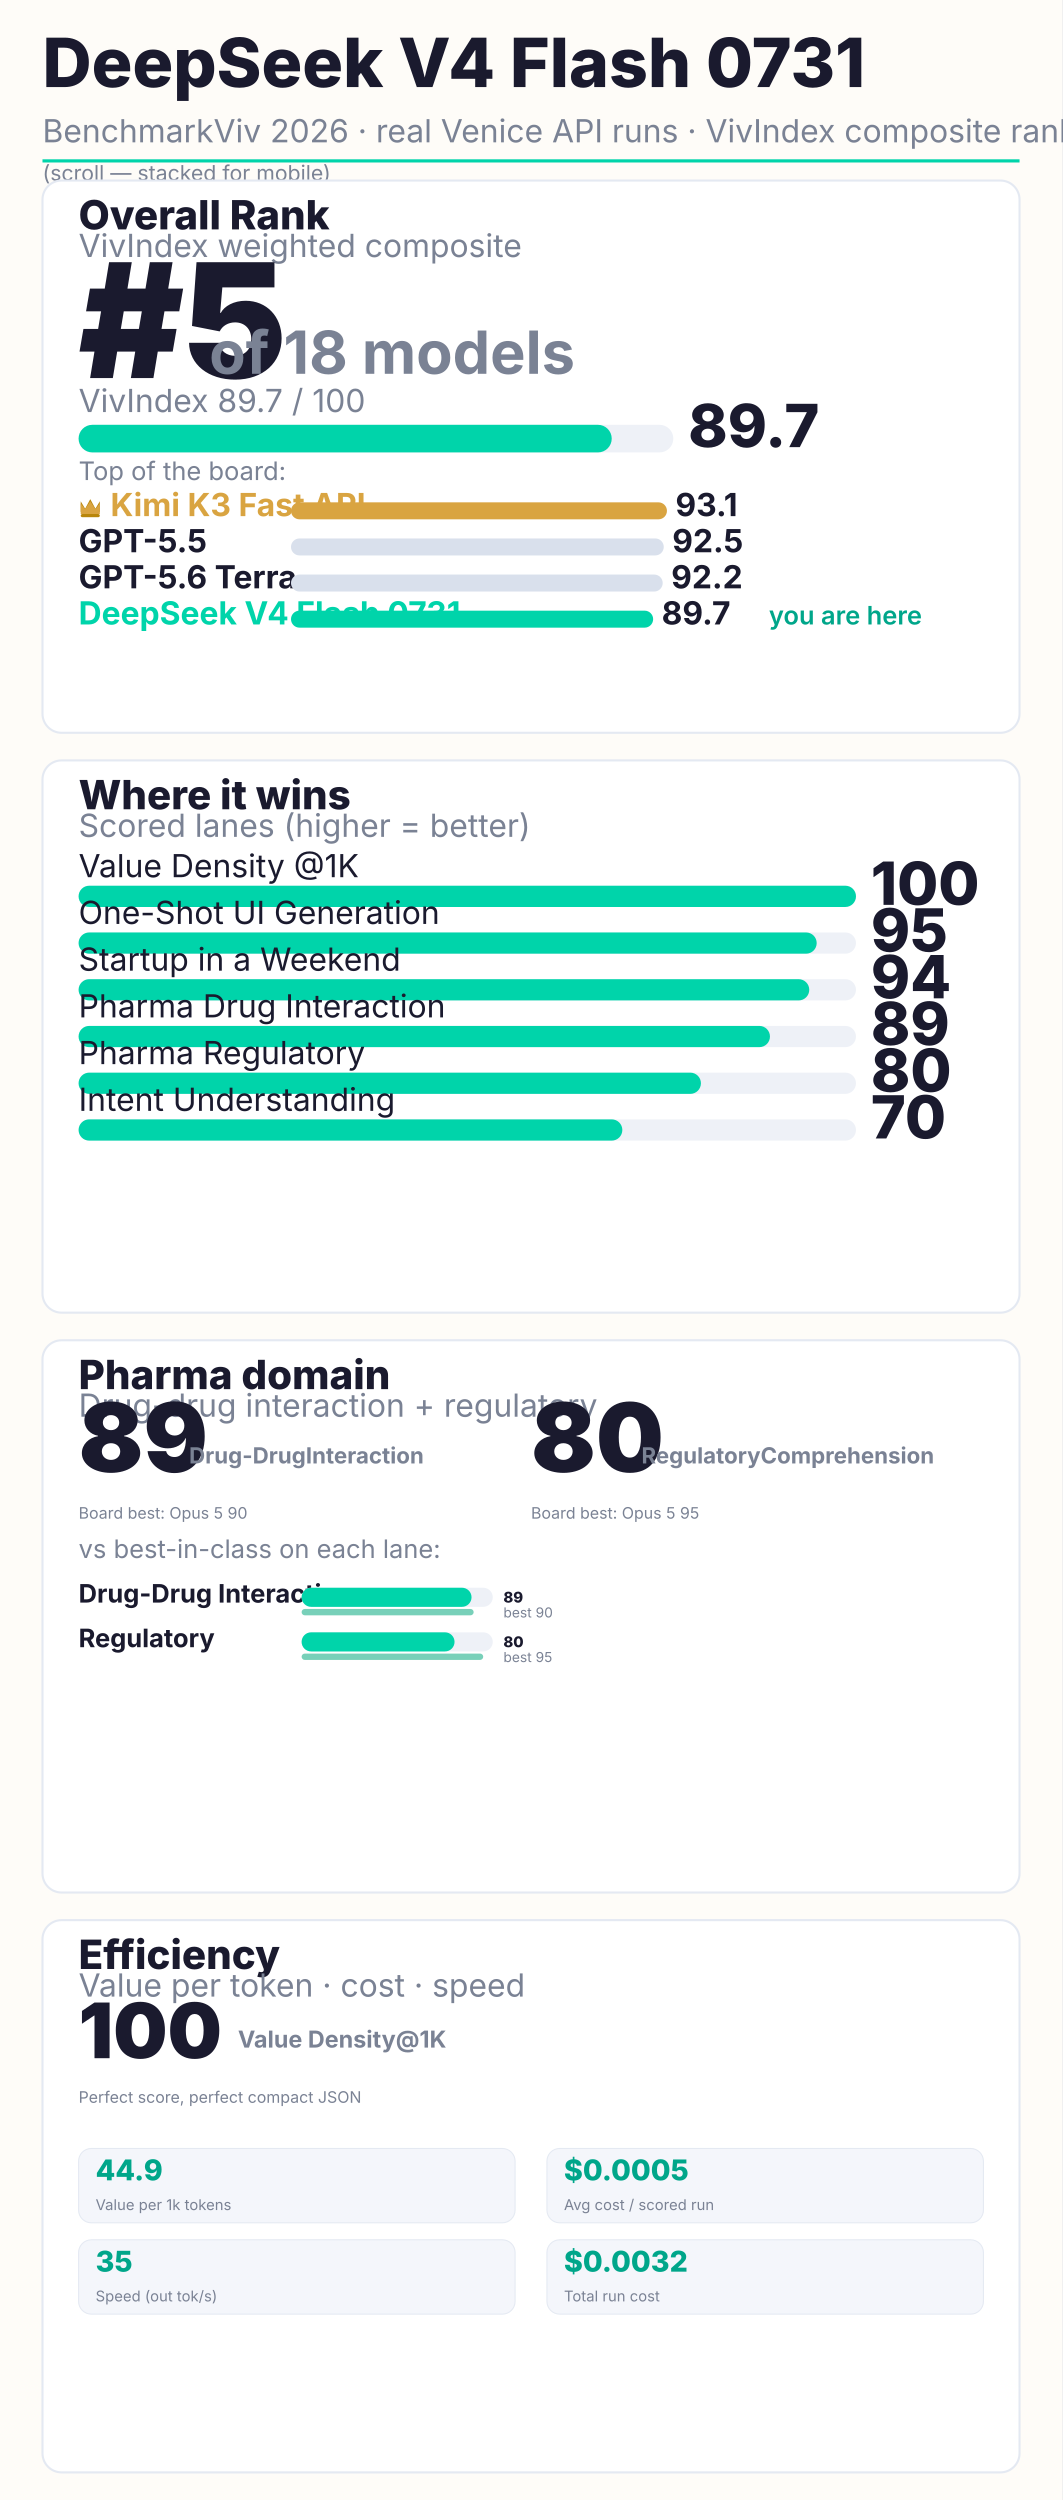
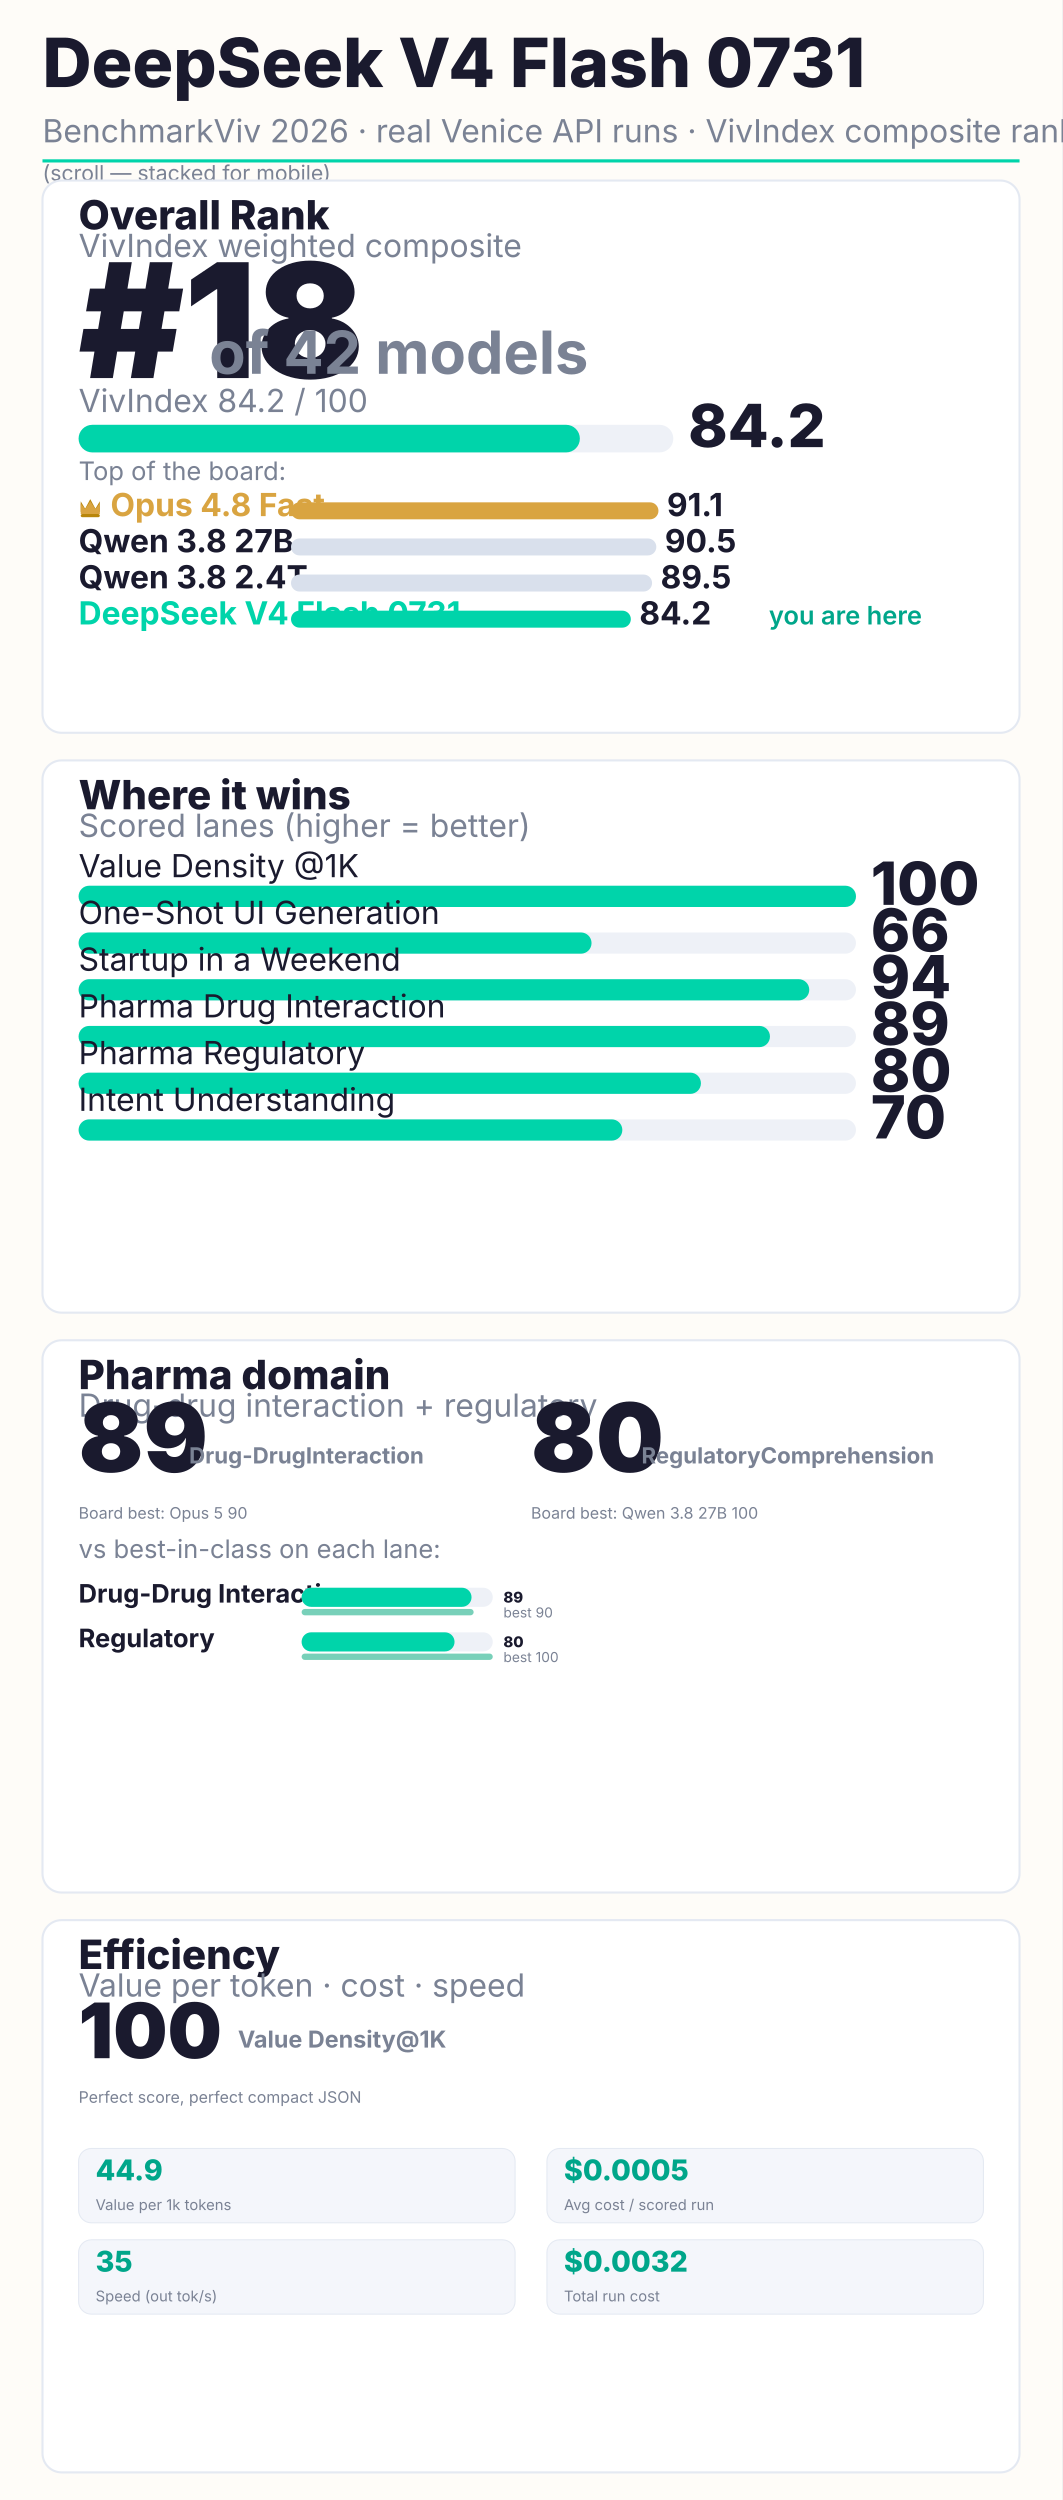
<svg xmlns="http://www.w3.org/2000/svg" width="1000" height="2354" viewBox="0 0 1000 2354" font-family="Inter, system-ui, sans-serif">
  <rect width="1000" height="2354" fill="#FEFCF8" />
  <text x="40" y="82" font-size="64" font-weight="800" fill="#1A1A2E">DeepSeek V4 Flash 0731</text>
  <text x="40" y="134" font-size="30" fill="#7a8294">BenchmarkViv 2026 · real Venice API runs · VivIndex composite rank</text>
  <rect x="40" y="150" width="920" height="3" fill="#00D4AA" />
  <text x="40" y="170" font-size="20" fill="#7a8294">(scroll — stacked for mobile)</text>
  <rect x="40" y="170" width="920" height="520" rx="18" fill="#FFFFFF" stroke="#e4e9f2" stroke-width="2" />
  <text x="74" y="216" font-size="38" font-weight="800" fill="#1A1A2E">Overall Rank</text>
  <text x="74" y="242" font-size="30" fill="#7a8294">VivIndex weighted composite</text>
-   <text x="74" y="356" font-size="150" font-weight="900" fill="#1A1A2E">#5</text>
-   <text x="197.0" y="352" font-size="56" font-weight="700" fill="#7a8294">of 18 models</text>
-   <text x="74" y="388" font-size="30" fill="#7a8294">VivIndex 89.7 / 100</text>
+   <text x="74" y="356" font-size="150" font-weight="900" fill="#1A1A2E">#18</text>
+   <text x="197.0" y="352" font-size="56" font-weight="700" fill="#7a8294">of 42 models</text>
+   <text x="74" y="388" font-size="30" fill="#7a8294">VivIndex 84.2 / 100</text>
  <rect x="74" y="400" width="560" height="26" rx="13" fill="#EEF1F7" />
-   <rect x="74" y="400" width="502" height="26" rx="13" fill="#00D4AA" />
-   <text x="648" y="421" font-size="56" font-weight="800" fill="#1A1A2E">89.7</text>
+   <rect x="74" y="400" width="472" height="26" rx="13" fill="#00D4AA" />
+   <text x="648" y="421" font-size="56" font-weight="800" fill="#1A1A2E">84.2</text>
  <text x="74" y="452" font-size="24" fill="#7a8294">Top of the board:</text>
  <g transform="translate(74,468)">
    <path d="M2 14 L2 4 L6.16 11.0 L11.0 2 L15.84 11.0 L20 4 L20 14 Z" fill="#B8860B" />
    <path d="M2 16 L2 6 L6.16 11.44 L11.0 4 L15.84 11.44 L20 6 L20 16" fill="#D9A441" />
    <rect x="2" y="16" width="18" height="3" rx="1.5" fill="#B8860B" />
  </g>
-   <text x="104" y="486" font-size="30" font-weight="700" fill="#D9A441">Kimi K3 Fast API</text>
-   <rect x="274" y="473" width="354" height="16" rx="8" fill="#D9A441" />
-   <text x="636" y="486" font-size="30" font-weight="700" fill="#1A1A2E">93.1</text>
-   <text x="74" y="520" font-size="30" font-weight="700" fill="#1A1A2E">GPT-5.5</text>
-   <rect x="274" y="507" width="351" height="16" rx="8" fill="#d9e0ec" />
-   <text x="633" y="520" font-size="30" font-weight="700" fill="#1A1A2E">92.5</text>
-   <text x="74" y="554" font-size="30" font-weight="700" fill="#1A1A2E">GPT-5.6 Terra</text>
-   <rect x="274" y="541" width="350" height="16" rx="8" fill="#d9e0ec" />
-   <text x="632" y="554" font-size="30" font-weight="700" fill="#1A1A2E">92.2</text>
+   <text x="104" y="486" font-size="30" font-weight="700" fill="#D9A441">Opus 4.8 Fast</text>
+   <rect x="274" y="473" width="346" height="16" rx="8" fill="#D9A441" />
+   <text x="628" y="486" font-size="30" font-weight="700" fill="#1A1A2E">91.1</text>
+   <text x="74" y="520" font-size="30" font-weight="700" fill="#1A1A2E">Qwen 3.8 27B</text>
+   <rect x="274" y="507" width="344" height="16" rx="8" fill="#d9e0ec" />
+   <text x="626" y="520" font-size="30" font-weight="700" fill="#1A1A2E">90.5</text>
+   <text x="74" y="554" font-size="30" font-weight="700" fill="#1A1A2E">Qwen 3.8 2.4T</text>
+   <rect x="274" y="541" width="340" height="16" rx="8" fill="#d9e0ec" />
+   <text x="622" y="554" font-size="30" font-weight="700" fill="#1A1A2E">89.5</text>
  <text x="74" y="588" font-size="30" font-weight="700" fill="#00D4AA">DeepSeek V4 Flash 0731</text>
-   <rect x="274" y="575" width="341" height="16" rx="8" fill="#00D4AA" />
-   <text x="623" y="588" font-size="30" font-weight="700" fill="#1A1A2E">89.7</text>
+   <rect x="274" y="575" width="320" height="16" rx="8" fill="#00D4AA" />
+   <text x="602" y="588" font-size="30" font-weight="700" fill="#1A1A2E">84.2</text>
  <text x="724" y="588" font-size="24" font-weight="600" fill="#00A68A">you are here</text>
  <rect x="40" y="716" width="920" height="520" rx="18" fill="#FFFFFF" stroke="#e4e9f2" stroke-width="2" />
  <text x="74" y="762" font-size="38" font-weight="800" fill="#1A1A2E">Where it wins</text>
  <text x="74" y="788" font-size="30" fill="#7a8294">Scored lanes (higher = better)</text>
  <text x="74" y="826" font-size="30" fill="#1A1A2E">Value Density @1K</text>
  <rect x="74" y="834" width="732" height="20" rx="10" fill="#EEF1F7" />
  <rect x="74" y="834" width="732" height="20" rx="10" fill="#00D4AA" />
  <text x="820" y="852" font-size="56" font-weight="800" fill="#1A1A2E">100</text>
  <text x="74" y="870" font-size="30" fill="#1A1A2E">One-Shot UI Generation</text>
  <rect x="74" y="878" width="732" height="20" rx="10" fill="#EEF1F7" />
-   <rect x="74" y="878" width="695" height="20" rx="10" fill="#00D4AA" />
-   <text x="820" y="896" font-size="56" font-weight="800" fill="#1A1A2E">95</text>
+   <rect x="74" y="878" width="483" height="20" rx="10" fill="#00D4AA" />
+   <text x="820" y="896" font-size="56" font-weight="800" fill="#1A1A2E">66</text>
  <text x="74" y="914" font-size="30" fill="#1A1A2E">Startup in a Weekend</text>
  <rect x="74" y="922" width="732" height="20" rx="10" fill="#EEF1F7" />
  <rect x="74" y="922" width="688" height="20" rx="10" fill="#00D4AA" />
  <text x="820" y="940" font-size="56" font-weight="800" fill="#1A1A2E">94</text>
  <text x="74" y="958" font-size="30" fill="#1A1A2E">Pharma Drug Interaction</text>
  <rect x="74" y="966" width="732" height="20" rx="10" fill="#EEF1F7" />
  <rect x="74" y="966" width="651" height="20" rx="10" fill="#00D4AA" />
  <text x="820" y="984" font-size="56" font-weight="800" fill="#1A1A2E">89</text>
  <text x="74" y="1002" font-size="30" fill="#1A1A2E">Pharma Regulatory</text>
  <rect x="74" y="1010" width="732" height="20" rx="10" fill="#EEF1F7" />
  <rect x="74" y="1010" width="586" height="20" rx="10" fill="#00D4AA" />
  <text x="820" y="1028" font-size="56" font-weight="800" fill="#1A1A2E">80</text>
  <text x="74" y="1046" font-size="30" fill="#1A1A2E">Intent Understanding</text>
  <rect x="74" y="1054" width="732" height="20" rx="10" fill="#EEF1F7" />
  <rect x="74" y="1054" width="512" height="20" rx="10" fill="#00D4AA" />
  <text x="820" y="1072" font-size="56" font-weight="800" fill="#1A1A2E">70</text>
  <rect x="40" y="1262" width="920" height="520" rx="18" fill="#FFFFFF" stroke="#e4e9f2" stroke-width="2" />
  <text x="74" y="1308" font-size="38" font-weight="800" fill="#1A1A2E">Pharma domain</text>
  <text x="74" y="1334" font-size="30" fill="#7a8294">Drug-drug interaction + regulatory</text>
  <text x="74.0" y="1386" font-size="90" font-weight="900" fill="#1A1A2E">89</text>
  <text x="178.0" y="1378" font-size="21" font-weight="700" fill="#7a8294">Drug-Drug
Interaction</text>
  <text x="74.0" y="1430" font-size="15" fill="#7a8294">Board best: Opus 5 90</text>
  <text x="500.0" y="1386" font-size="90" font-weight="900" fill="#1A1A2E">80</text>
  <text x="604.0" y="1378" font-size="21" font-weight="700" fill="#7a8294">Regulatory
Comprehension</text>
-   <text x="500.0" y="1430" font-size="15" fill="#7a8294">Board best: Opus 5 95</text>
+   <text x="500.0" y="1430" font-size="15" fill="#7a8294">Board best: Qwen 3.8 27B 100</text>
  <text x="74" y="1467" font-size="24" fill="#7a8294">vs best-in-class on each lane:</text>
  <text x="74" y="1509" font-size="24" font-weight="700" fill="#1A1A2E">Drug-Drug Interaction</text>
  <rect x="284" y="1495" width="180" height="18" rx="9" fill="#EEF1F7" />
  <rect x="284" y="1495" width="160" height="18" rx="9" fill="#00D4AA" />
  <text x="474" y="1509" font-size="14" font-weight="800" fill="#1A1A2E">89</text>
  <rect x="284" y="1515" width="162" height="6" rx="3" fill="#0aa97f" opacity="0.55" />
  <text x="474" y="1523" font-size="13" fill="#7a8294">best 90</text>
  <text x="74" y="1551" font-size="24" font-weight="700" fill="#1A1A2E">Regulatory</text>
  <rect x="284" y="1537" width="180" height="18" rx="9" fill="#EEF1F7" />
  <rect x="284" y="1537" width="144" height="18" rx="9" fill="#00D4AA" />
  <text x="474" y="1551" font-size="14" font-weight="800" fill="#1A1A2E">80</text>
-   <rect x="284" y="1557" width="171" height="6" rx="3" fill="#0aa97f" opacity="0.55" />
-   <text x="474" y="1565" font-size="13" fill="#7a8294">best 95</text>
+   <rect x="284" y="1557" width="180" height="6" rx="3" fill="#0aa97f" opacity="0.55" />
+   <text x="474" y="1565" font-size="13" fill="#7a8294">best 100</text>
  <rect x="40" y="1808" width="920" height="520" rx="18" fill="#FFFFFF" stroke="#e4e9f2" stroke-width="2" />
  <text x="74" y="1854" font-size="38" font-weight="800" fill="#1A1A2E">Efficiency</text>
  <text x="74" y="1880" font-size="30" fill="#7a8294">Value per token · cost · speed</text>
  <text x="74" y="1938" font-size="72" font-weight="900" fill="#1A1A2E">100</text>
  <text x="224" y="1928" font-size="22" font-weight="700" fill="#7a8294">Value Density
@1K</text>
  <text x="74" y="1980" font-size="15" fill="#7a8294">Perfect score, perfect compact JSON</text>
  <rect x="74" y="2023" width="411" height="70" rx="12" fill="#f4f6fb" stroke="#e4e9f2" />
  <text x="90" y="2053" font-size="27" font-weight="800" fill="#00A68A">44.9</text>
  <text x="90" y="2081" font-size="14" fill="#7a8294">Value per 1k tokens</text>
  <rect x="515" y="2023" width="411" height="70" rx="12" fill="#f4f6fb" stroke="#e4e9f2" />
  <text x="531" y="2053" font-size="27" font-weight="800" fill="#00A68A">$0.0005</text>
  <text x="531" y="2081" font-size="14" fill="#7a8294">Avg cost / scored run</text>
  <rect x="74" y="2109" width="411" height="70" rx="12" fill="#f4f6fb" stroke="#e4e9f2" />
  <text x="90" y="2139" font-size="27" font-weight="800" fill="#00A68A">35</text>
  <text x="90" y="2167" font-size="14" fill="#7a8294">Speed (out tok/s)</text>
  <rect x="515" y="2109" width="411" height="70" rx="12" fill="#f4f6fb" stroke="#e4e9f2" />
  <text x="531" y="2139" font-size="27" font-weight="800" fill="#00A68A">$0.0032</text>
  <text x="531" y="2167" font-size="14" fill="#7a8294">Total run cost</text>
</svg>
